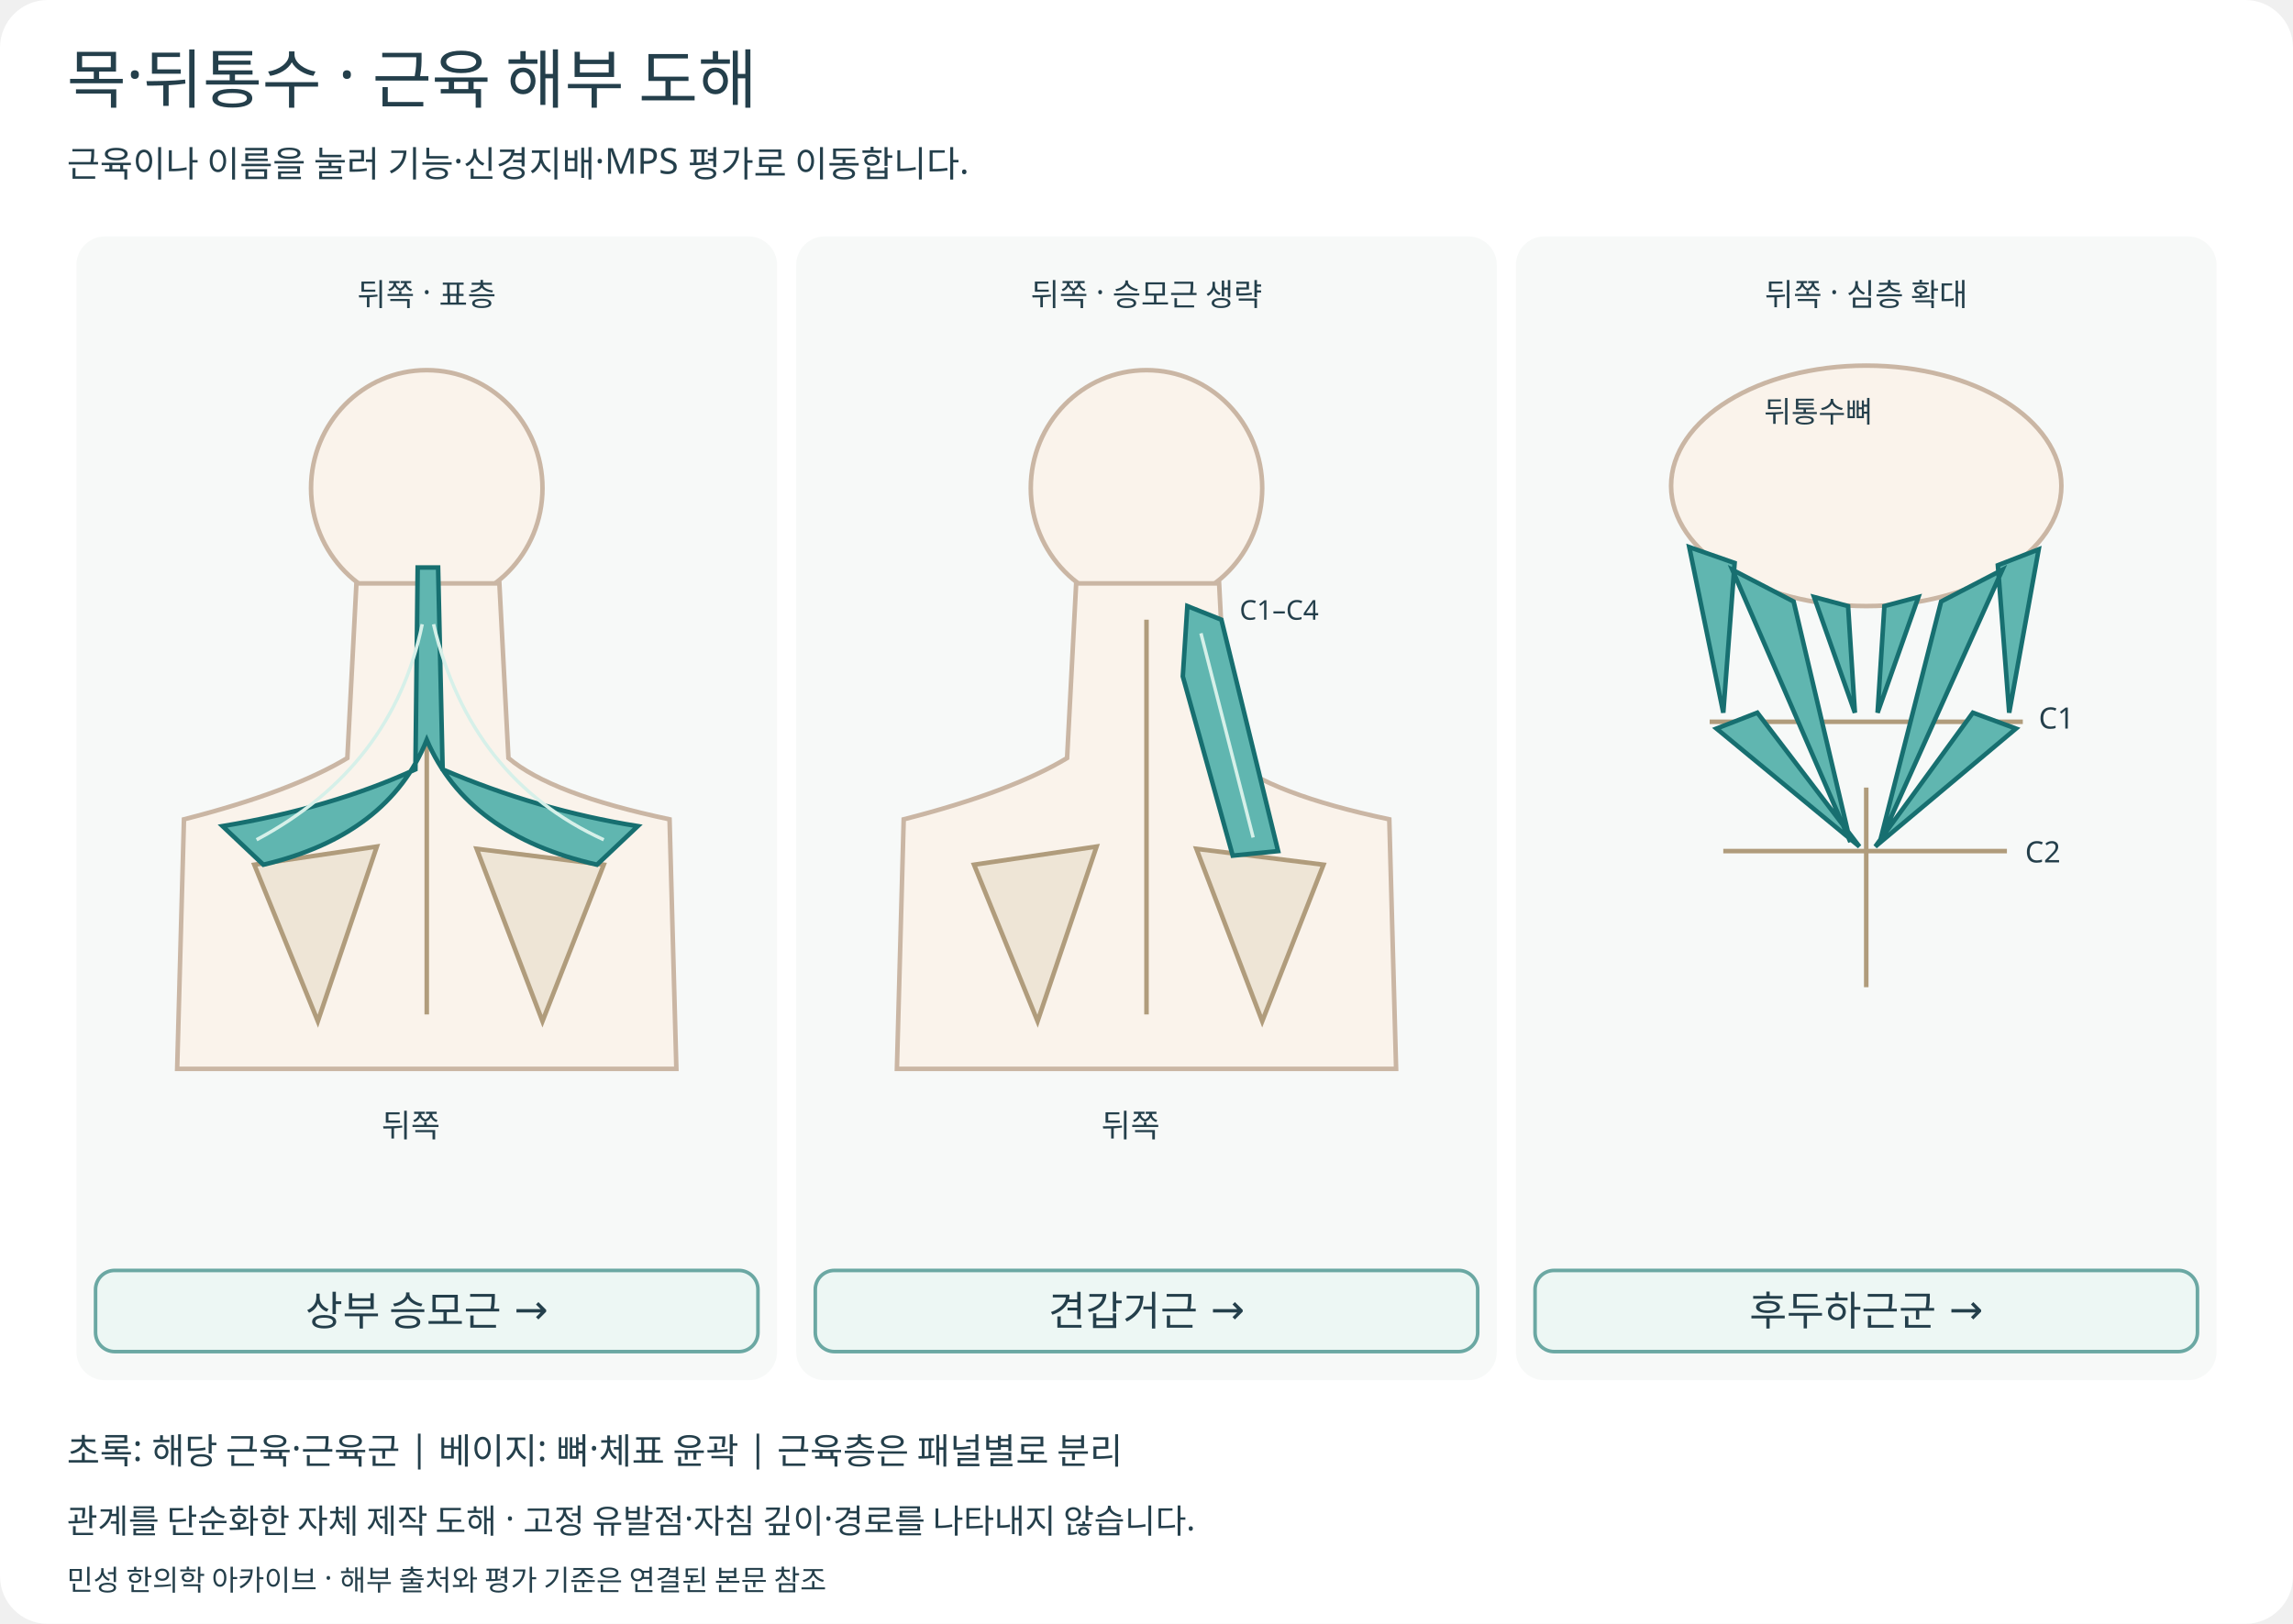
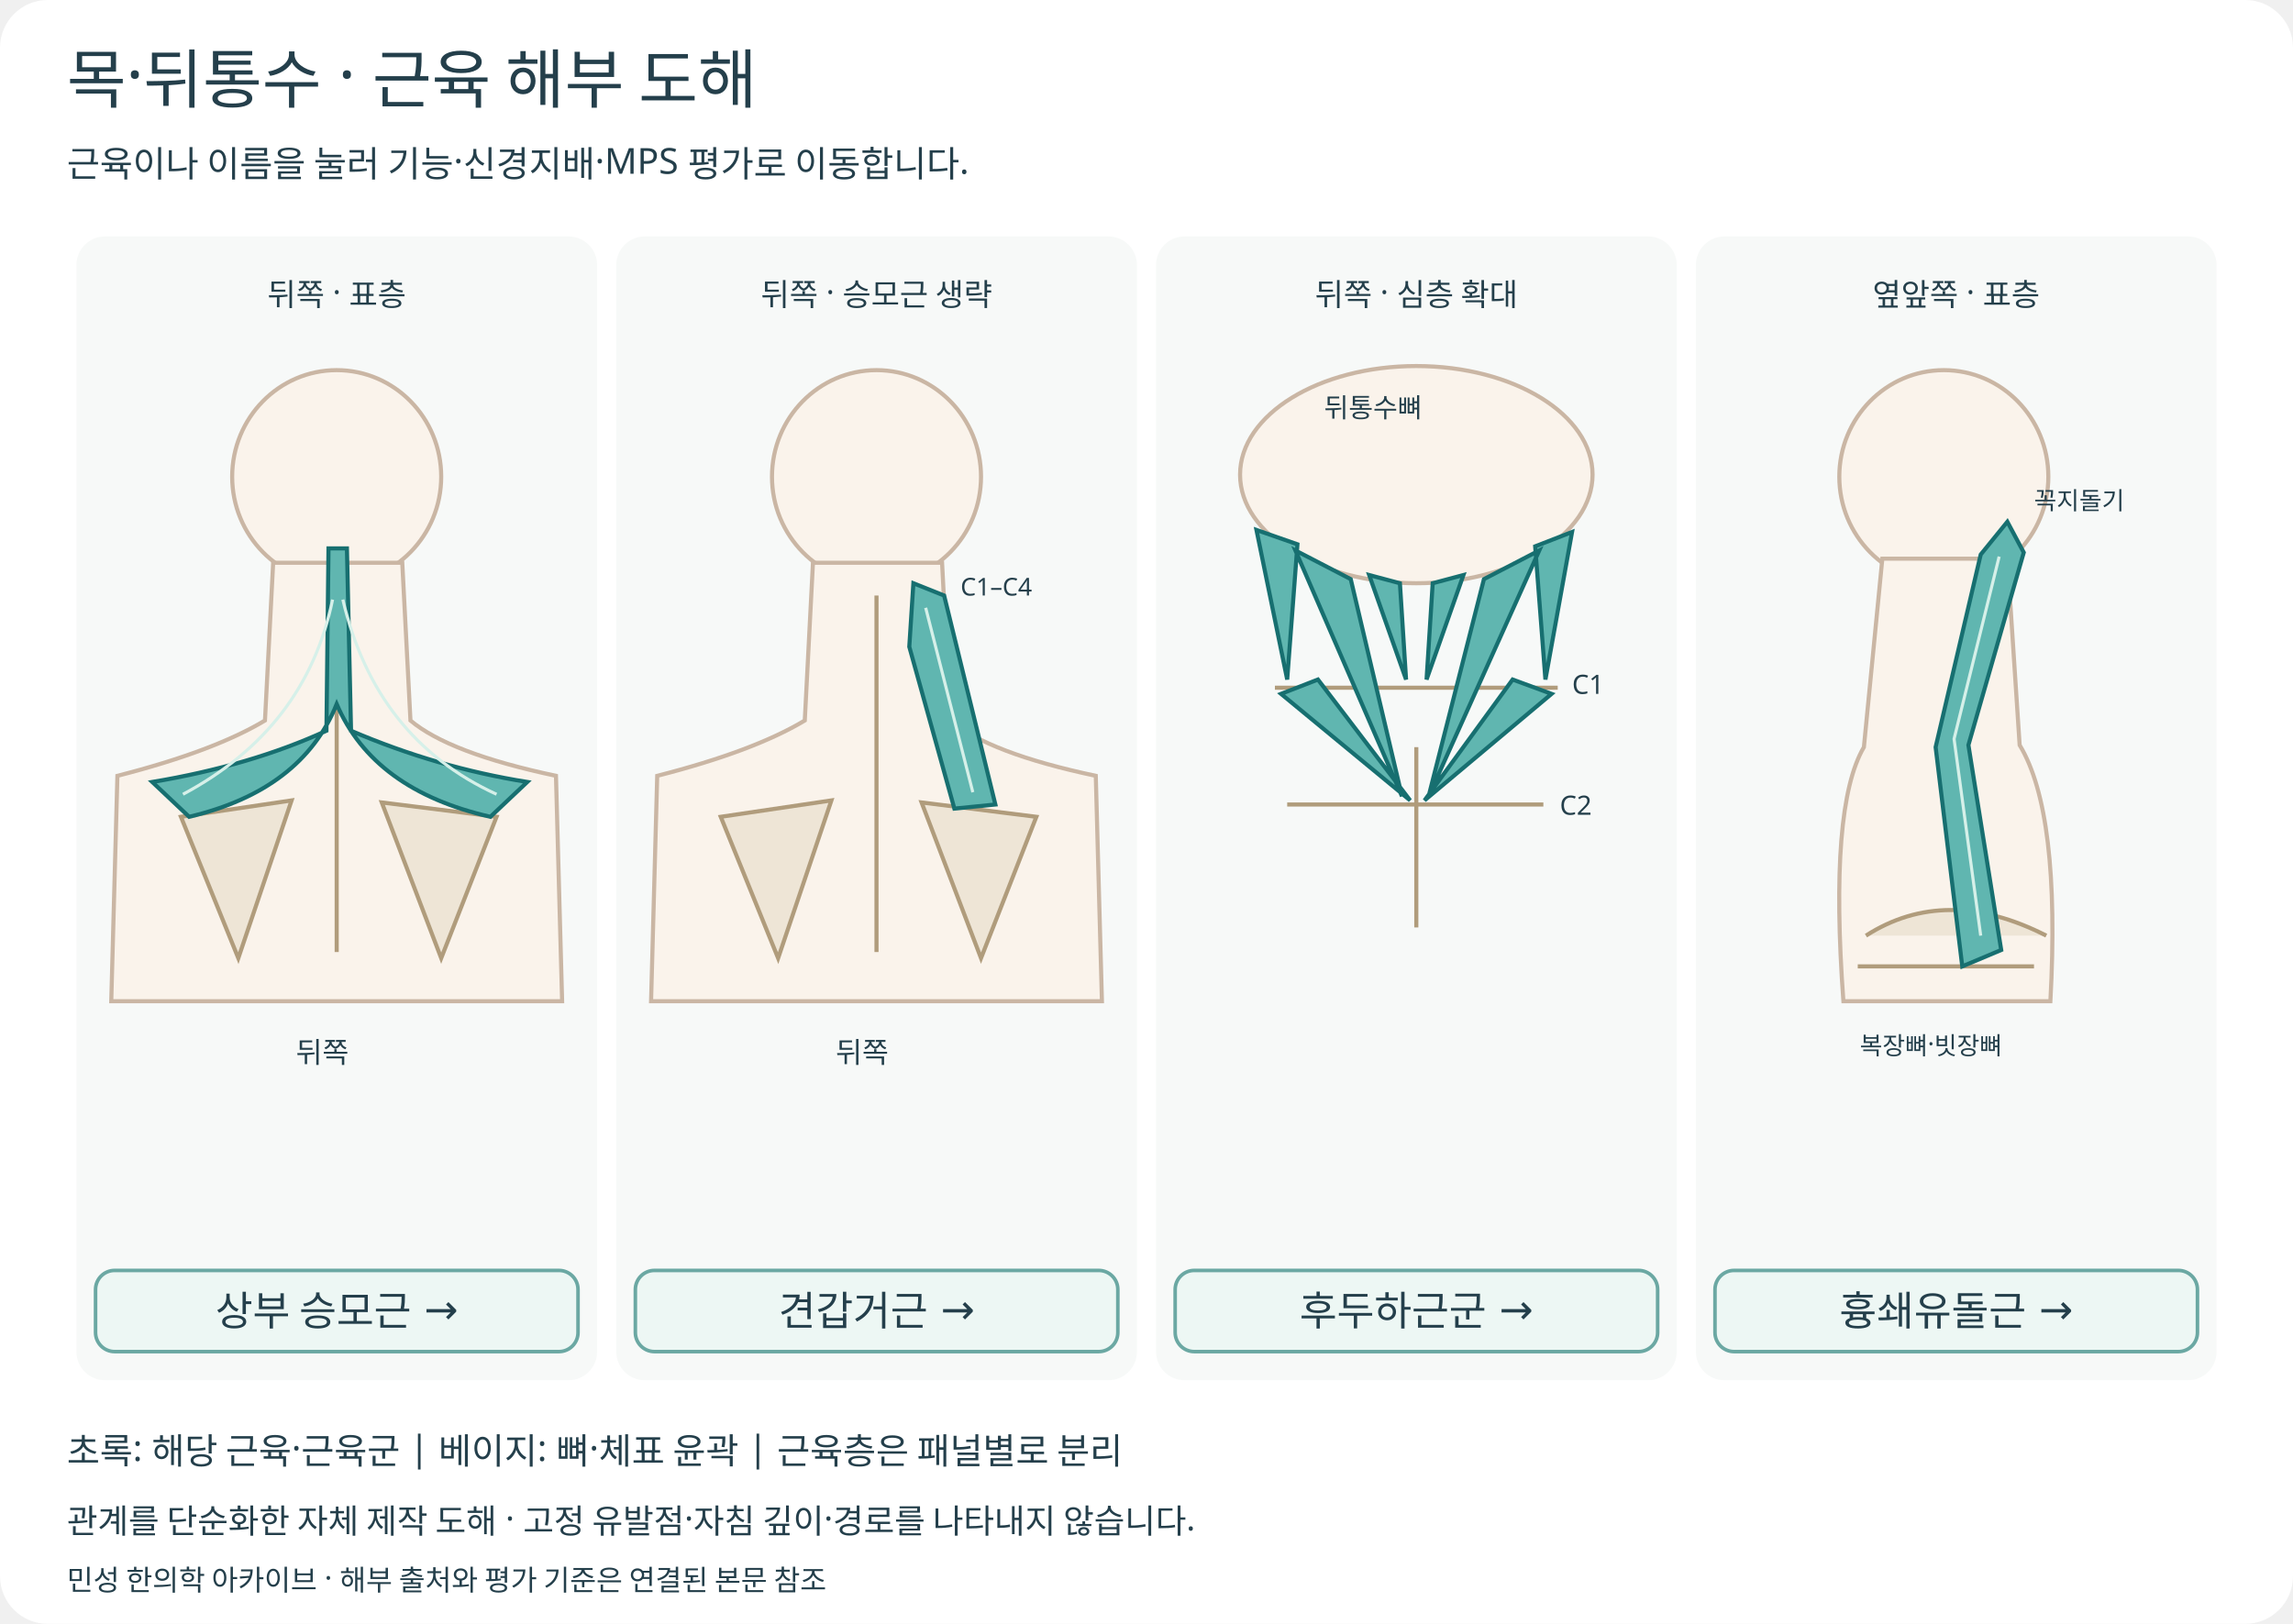
<svg xmlns="http://www.w3.org/2000/svg" viewBox="0 0 960 680" role="img" aria-labelledby="title desc">
  <style>text{font-family:system-ui,"Noto Sans KR",sans-serif;fill:#243f4b}.bone{fill:#eee5d6;stroke:#b09c7c;stroke-width:2}.skin{fill:#faf3eb;stroke:#cab6a4;stroke-width:2}.line{fill:none;stroke:#b09c7c;stroke-width:2}.muscle{fill:#60b6b0;stroke:#176f70;stroke-width:2}.fiber{fill:none;stroke:#d6f0e9;stroke-width:1.5;pointer-events:none}.nerve{fill:none;stroke:#d6a137;stroke-width:5;stroke-linecap:round}.link:hover .muscle,.link:focus .muscle,.link:target .muscle{fill:#e2a17b;stroke:#a54b28}.link:hover .button,.link:focus .button,.link:target .button{fill:#d7edea}.link:focus{outline:2px solid #176f70}.button{fill:#edf7f4;stroke:#6ba8a3;stroke-width:1.5}.small{fill:#536974}</style>
  <rect x="0" y="0" width="960" height="680" rx="20" fill="#fff" />
  <text x="28" y="43" font-size="27" text-anchor="start">목·뒤통수 · 근육 해부 도해</text>
  <text x="28" y="74" font-size="15" text-anchor="start">근육이나 이름을 눌러 기능·신경지배·MPS 평가로 이동합니다.</text>
-   <rect x="32.0" y="99" width="293.333" height="479" rx="12" fill="#f7f9f8" />
-   <text x="178.667" y="128" font-size="13" text-anchor="middle">뒤쪽 · 표층</text>
-   <g transform="translate(64.67 155) scale(0.950)">
+   <rect x="32.0" y="99" width="218.0" height="479" rx="12" fill="#f7f9f8" />
+   <text x="141.0" y="128" font-size="13" text-anchor="middle">뒤쪽 · 표층</text>
+   <g transform="translate(38.00 155) scale(0.858)">
    <ellipse class="skin" cx="120" cy="52" rx="51" ry="52" />
    <path class="skin" d="M89 94 L85 171 Q60 186 13 198 L10 308 L230 308 L227 198 Q175 187 156 171 L152 94 Z" />
    <path class="bone" d="M120 110 L120 284" />
    <path class="bone" d="M44 218 L98 210 L72 287 Z" />
    <path class="bone" d="M142 211 L198 218 L171 287 Z" />
    <text x="113" y="338" font-size="14" text-anchor="middle">뒤쪽</text>
  </g>
  <a id="upper-trapezius" class="link" href="/clinical-anatomy/mps-neck/#upper-trapezius" target="_top" aria-label="상부 승모근 해부와 평가">
-     <g transform="translate(64.67 155) scale(0.950)">
+     <g transform="translate(38.00 155) scale(0.858)">
      <path class="muscle" d="M116 87 L115 176 Q78 193 30 201 L48 218 Q103 205 120 163 Q138 205 195 218 L213 201 Q169 194 127 176 L125 87 Z" />
      <path class="fiber" d="M118 112 Q105 175 45 207 M123 112 Q139 180 198 207" />
    </g>
-     <rect class="button" x="40.00" y="532" width="277.33" height="34" rx="8" />
-     <text x="178.667" y="555" font-size="17" text-anchor="middle">상부 승모근 →</text>
+     <rect class="button" x="40.00" y="532" width="202.00" height="34" rx="8" />
+     <text x="141.0" y="555" font-size="17" text-anchor="middle">상부 승모근 →</text>
  </a>
-   <rect x="333.333" y="99" width="293.333" height="479" rx="12" fill="#f7f9f8" />
-   <text x="480.0" y="128" font-size="13" text-anchor="middle">뒤쪽 · 승모근 생략</text>
-   <g transform="translate(366.00 155) scale(0.950)">
+   <rect x="258.0" y="99" width="218.0" height="479" rx="12" fill="#f7f9f8" />
+   <text x="367.0" y="128" font-size="13" text-anchor="middle">뒤쪽 · 승모근 생략</text>
+   <g transform="translate(264.00 155) scale(0.858)">
    <ellipse class="skin" cx="120" cy="52" rx="51" ry="52" />
    <path class="skin" d="M89 94 L85 171 Q60 186 13 198 L10 308 L230 308 L227 198 Q175 187 156 171 L152 94 Z" />
    <path class="bone" d="M120 110 L120 284" />
    <path class="bone" d="M44 218 L98 210 L72 287 Z" />
    <path class="bone" d="M142 211 L198 218 L171 287 Z" />
    <text x="113" y="338" font-size="14" text-anchor="middle">뒤쪽</text>
    <text x="161" y="110" font-size="12" text-anchor="start">C1–C4</text>
  </g>
  <a id="levator-scapulae" class="link" href="/clinical-anatomy/mps-neck/#levator-scapulae" target="_top" aria-label="견갑거근 해부와 평가">
-     <g transform="translate(366.00 155) scale(0.950)">
+     <g transform="translate(264.00 155) scale(0.858)">
      <path class="muscle" d="M138 104 L153 110 L178 212 L158 214 L136 135 Z" />
      <path class="fiber" d="M144 116 L167 206" />
    </g>
-     <rect class="button" x="341.33" y="532" width="277.33" height="34" rx="8" />
-     <text x="480.0" y="555" font-size="17" text-anchor="middle">견갑거근 →</text>
+     <rect class="button" x="266.00" y="532" width="202.00" height="34" rx="8" />
+     <text x="367.0" y="555" font-size="17" text-anchor="middle">견갑거근 →</text>
  </a>
-   <rect x="634.667" y="99" width="293.333" height="479" rx="12" fill="#f7f9f8" />
-   <text x="781.333" y="128" font-size="13" text-anchor="middle">뒤쪽 · 심층 확대</text>
-   <g transform="translate(667.33 155) scale(0.950)">
+   <rect x="484.0" y="99" width="218.0" height="479" rx="12" fill="#f7f9f8" />
+   <text x="593.0" y="128" font-size="13" text-anchor="middle">뒤쪽 · 심층 확대</text>
+   <g transform="translate(490.00 155) scale(0.858)">
    <ellipse class="skin" cx="120" cy="51" rx="86" ry="53" />
    <path class="bone" d="M51 155 L189 155 M57 212 L182 212 M120 184 L120 272" />
    <text x="196" y="158" font-size="13" text-anchor="start">C1</text>
    <text x="190" y="217" font-size="13" text-anchor="start">C2</text>
    <text x="75" y="23" font-size="13" text-anchor="start">뒤통수뼈</text>
  </g>
  <a id="suboccipitals" class="link" href="/clinical-anatomy/mps-neck/#suboccipitals" target="_top" aria-label="후두하근군 해부와 평가">
-     <g transform="translate(667.33 155) scale(0.950)">
+     <g transform="translate(490.00 155) scale(0.858)">
      <path class="muscle" d="M115 151 L97 100 L112 104 Z M125 151 L128 104 L143 100 Z M113 208 L61 88 L88 102 Z M126 208 L153 102 L180 88 Z M57 151 L42 78 L62 85 Z M183 151 L178 86 L196 79 Z M117 210 L54 158 L72 151 Z M124 210 L167 151 L186 158 Z" />
    </g>
-     <rect class="button" x="642.67" y="532" width="277.33" height="34" rx="8" />
-     <text x="781.333" y="555" font-size="17" text-anchor="middle">후두하근군 →</text>
+     <rect class="button" x="492.00" y="532" width="202.00" height="34" rx="8" />
+     <text x="593.0" y="555" font-size="17" text-anchor="middle">후두하근군 →</text>
+   </a>
+   <rect x="710.0" y="99" width="218.0" height="479" rx="12" fill="#f7f9f8" />
+   <text x="819.0" y="128" font-size="13" text-anchor="middle">옆앞쪽 · 표층</text>
+   <g transform="translate(716.00 155) scale(0.858)">
+     <ellipse class="skin" cx="114" cy="52" rx="51" ry="52" />
+     <path class="skin" d="M84 92 L75 184 Q58 213 65 308 L166 308 Q171 216 151 183 L145 92 Z" />
+     <path class="bone" d="M76 276 Q115 251 164 276" />
+     <path class="bone" d="M72 291 L158 291" />
+     <text x="158" y="68" font-size="12" text-anchor="start">꼭지돌기</text>
+     <text x="73" y="334" font-size="12" text-anchor="start">복장뼈·빗장뼈</text>
+   </g>
+   <a id="sternocleidomastoid" class="link" href="/clinical-anatomy/mps-neck/#sternocleidomastoid" target="_top" aria-label="흉쇄유돌근 해부와 평가">
+     <g transform="translate(716.00 155) scale(0.858)">
+       <path class="muscle" d="M145 74 L153 89 L126 183 L142 283 L123 291 L110 184 L132 90 Z" />
+       <path class="fiber" d="M141 91 L119 180 L132 276" />
+     </g>
+     <rect class="button" x="718.00" y="532" width="202.00" height="34" rx="8" />
+     <text x="819.0" y="555" font-size="17" text-anchor="middle">흉쇄유돌근 →</text>
  </a>
  <text x="28" y="613" font-size="15" text-anchor="start">초록: 해당 근육·근육군  |  베이지: 뼈·체표 윤곽  |  근육층은 패널별로 분리</text>
  <text x="28" y="642" font-size="14" text-anchor="start">관계를 단순화한 자체 제작 도해 · 고정 유발점·자침 깊이·경로를 나타내지 않습니다.</text>
  <text x="28" y="666" font-size="12" text-anchor="start">민성 한의학 아카이브 · 해부 출처와 평가 기준은 연결된 본문 참조</text>
</svg>
